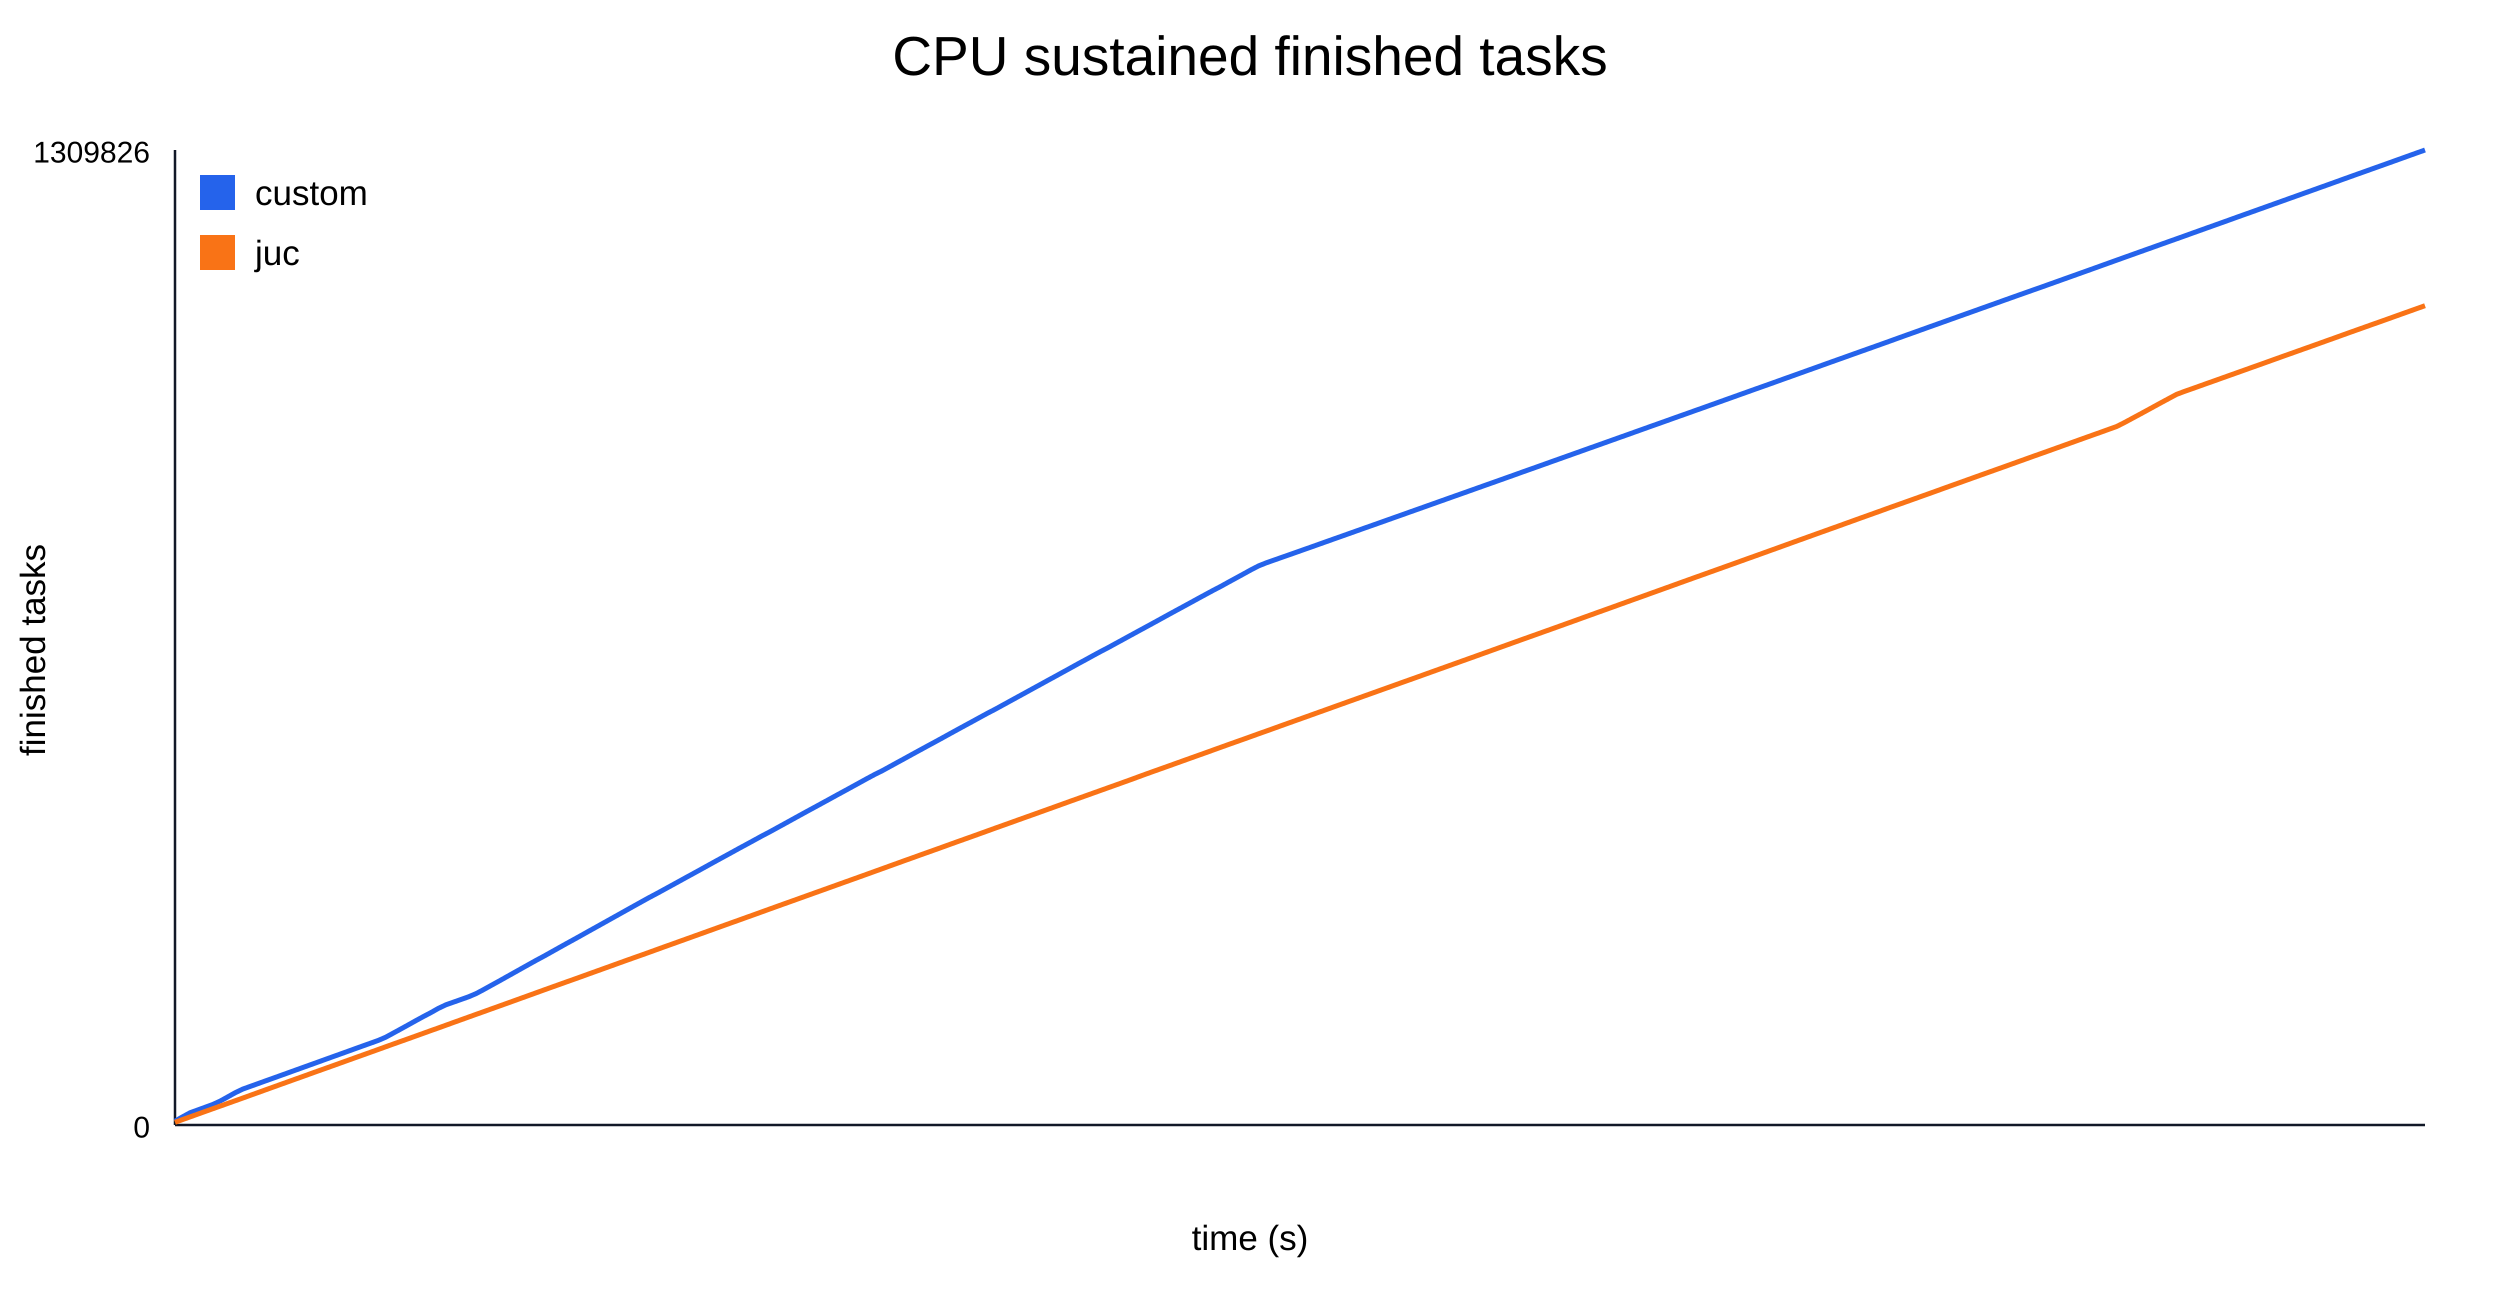
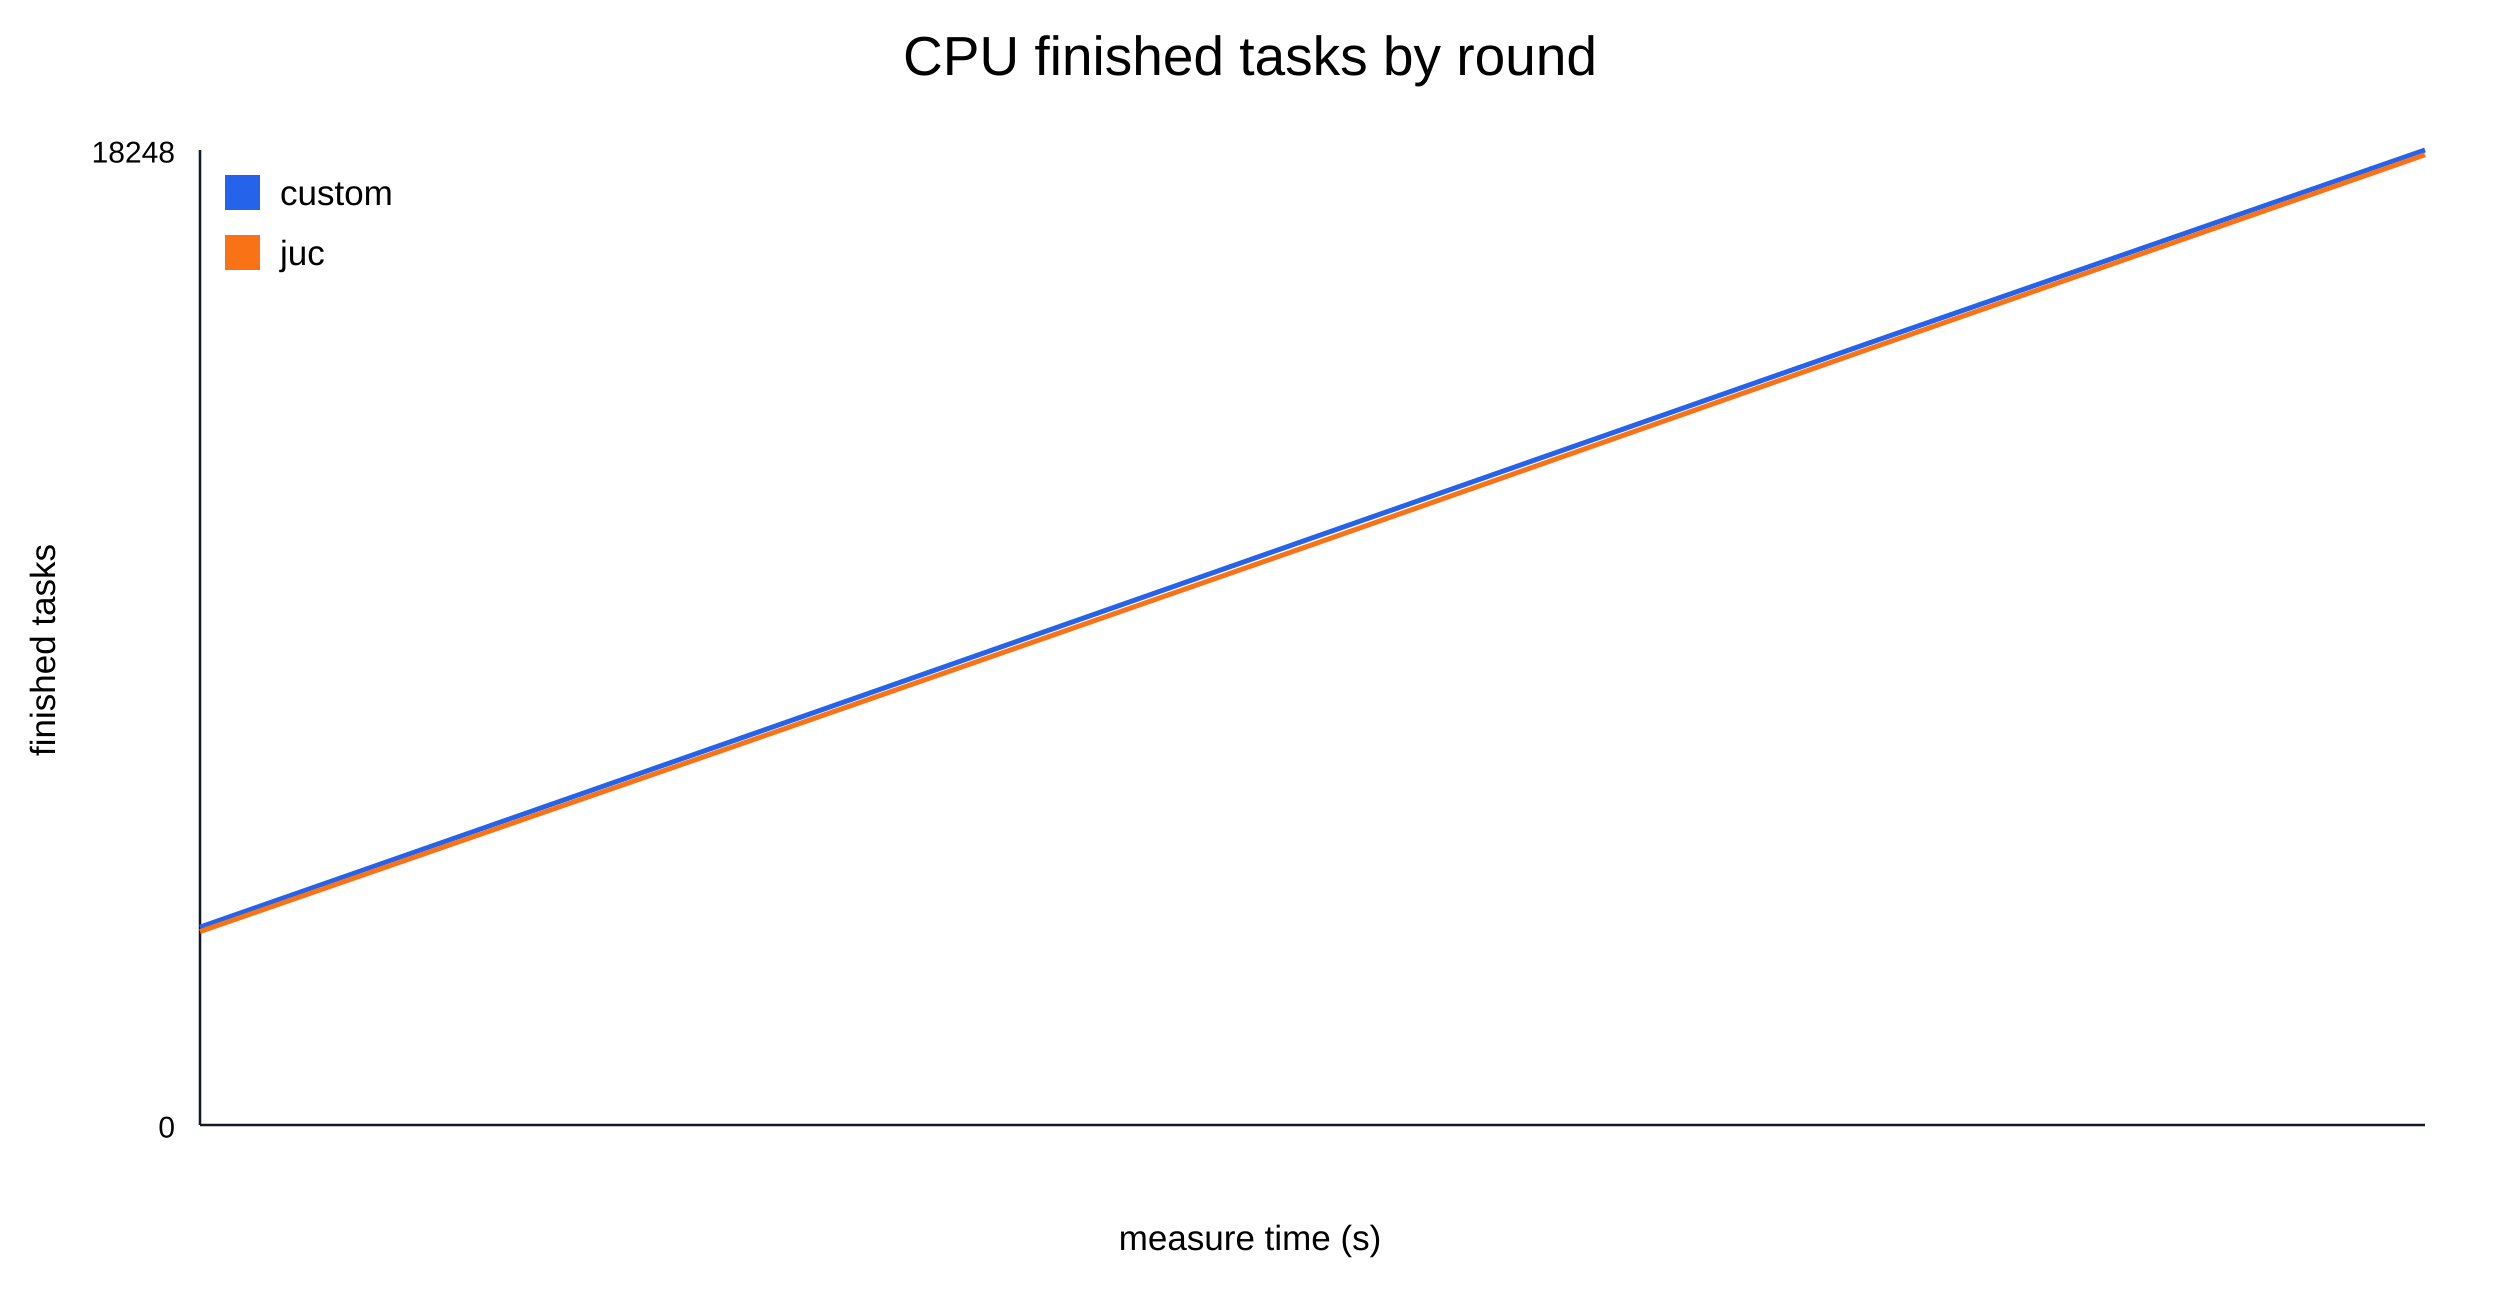
<svg xmlns="http://www.w3.org/2000/svg" width="1000" height="520" viewBox="0 0 1000 520">
  <rect width="100%" height="100%" fill="white" />
-   <text x="500.0" y="30" text-anchor="middle" font-size="22" font-family="Arial">CPU sustained finished tasks</text>
-   <line x1="70" y1="60" x2="70" y2="450" stroke="#111827" stroke-width="1" />
-   <line x1="70" y1="450" x2="970" y2="450" stroke="#111827" stroke-width="1" />
-   <text x="500.0" y="500" text-anchor="middle" font-size="14" font-family="Arial">time (s)</text>
-   <text x="18" y="260.0" text-anchor="middle" transform="rotate(-90 18 260.0)" font-size="14" font-family="Arial">finished tasks</text>
-   <text x="60" y="455" text-anchor="end" font-size="12" font-family="Arial">0</text>
-   <text x="60" y="65" text-anchor="end" font-size="12" font-family="Arial">1309826</text>
-   <polyline fill="none" stroke="#2563eb" stroke-width="2" points="70.00,448.44 73.01,446.75 76.02,445.10 79.03,444.01 82.04,442.91 85.05,441.82 88.06,440.44 91.07,438.77 94.08,437.09 97.09,435.64 100.10,434.56 103.11,433.48 106.12,432.39 109.13,431.32 112.14,430.24 115.15,429.16 118.16,428.07 121.17,426.99 124.18,425.91 127.19,424.83 130.20,423.74 133.21,422.66 136.22,421.58 139.23,420.50 142.24,419.41 145.25,418.33 148.26,417.26 151.27,416.18 154.28,414.89 157.29,413.25 160.30,411.61 163.31,409.95 166.32,408.27 169.33,406.63 172.34,405.05 175.35,403.35 178.36,401.92 181.37,400.86 184.38,399.80 187.39,398.73 190.40,397.46 193.41,395.86 196.42,394.19 199.43,392.54 202.44,390.85 205.45,389.17 208.46,387.48 211.47,385.80 214.48,384.12 217.49,382.51 220.50,380.83 223.51,379.14 226.52,377.46 229.53,375.81 232.54,374.14 235.55,372.45 238.56,370.78 241.57,369.10 244.58,367.42 247.59,365.74 250.60,364.06 253.61,362.38 256.62,360.71 259.63,359.04 262.64,357.45 265.65,355.81 268.66,354.16 271.67,352.51 274.68,350.85 277.69,349.21 280.70,347.55 283.71,345.89 286.72,344.23 289.73,342.59 292.74,340.94 295.75,339.28 298.76,337.66 301.77,336.02 304.78,334.37 307.79,332.80 310.80,331.15 313.81,329.50 316.82,327.84 319.83,326.18 322.84,324.53 325.85,322.90 328.86,321.26 331.87,319.62 334.88,317.96 337.89,316.33 340.90,314.68 343.91,313.03 346.92,311.37 349.93,309.76 352.94,308.27 355.95,306.62 358.96,304.97 361.97,303.33 364.98,301.67 367.99,300.03 371.00,298.39 374.01,296.77 377.02,295.12 380.03,293.46 383.04,291.81 386.05,290.17 389.06,288.54 392.07,286.89 395.08,285.25 398.09,283.69 401.10,282.04 404.11,280.39 407.12,278.74 410.13,277.10 413.14,275.44 416.15,273.80 419.16,272.14 422.17,270.51 425.18,268.85 428.19,267.20 431.20,265.53 434.21,263.91 437.22,262.25 440.23,260.62 443.24,259.06 446.25,257.41 449.26,255.77 452.27,254.12 455.28,252.48 458.29,250.85 461.30,249.21 464.31,247.56 467.32,245.90 470.33,244.26 473.34,242.63 476.35,240.99 479.36,239.34 482.37,237.71 485.38,236.08 488.39,234.52 491.40,232.85 494.41,231.22 497.42,229.57 500.43,227.91 503.44,226.36 506.45,225.15 509.46,224.09 512.47,223.03 515.48,221.98 518.49,220.92 521.51,219.85 524.52,218.79 527.53,217.72 530.54,216.65 533.55,215.58 536.56,214.52 539.57,213.45 542.58,212.38 545.59,211.31 548.60,210.25 551.61,209.19 554.62,208.12 557.63,207.05 560.64,205.99 563.65,204.91 566.66,203.85 569.67,202.78 572.68,201.71 575.69,200.64 578.70,199.57 581.71,198.50 584.72,197.44 587.73,196.37 590.74,195.30 593.75,194.23 596.76,193.17 599.77,192.10 602.78,191.03 605.79,189.96 608.80,188.87 611.81,187.81 614.82,186.74 617.83,185.67 620.84,184.59 623.85,183.52 626.86,182.45 629.87,181.38 632.88,180.31 635.89,179.23 638.90,178.17 641.91,177.10 644.92,176.03 647.93,174.95 650.94,173.89 653.95,172.81 656.96,171.74 659.97,170.66 662.98,169.60 665.99,168.53 669.00,167.45 672.01,166.38 675.02,165.32 678.03,164.24 681.04,163.18 684.05,162.10 687.06,161.03 690.07,159.95 693.08,158.88 696.09,157.80 699.10,156.73 702.11,155.65 705.12,154.59 708.13,153.52 711.14,152.44 714.15,151.36 717.16,150.29 720.17,149.21 723.18,148.13 726.19,147.06 729.20,145.98 732.21,144.90 735.22,143.83 738.23,142.76 741.24,141.68 744.25,140.61 747.26,139.54 750.27,138.47 753.28,137.40 756.29,136.32 759.30,135.23 762.31,134.15 765.32,133.08 768.33,132.00 771.34,130.92 774.35,129.85 777.36,128.78 780.37,127.70 783.38,126.63 786.39,125.56 789.40,124.49 792.41,123.41 795.42,122.34 798.43,121.27 801.44,120.19 804.45,119.12 807.46,118.05 810.47,116.99 813.48,115.92 816.49,114.87 819.50,113.79 822.51,112.72 825.52,111.64 828.53,110.57 831.54,109.49 834.55,108.42 837.56,107.34 840.57,106.26 843.58,105.18 846.59,104.10 849.60,103.02 852.61,101.95 855.62,100.87 858.63,99.80 861.64,98.73 864.65,97.65 867.66,96.58 870.67,95.51 873.68,94.44 876.69,93.35 879.70,92.28 882.71,91.20 885.72,90.13 888.73,89.06 891.74,87.98 894.75,86.89 897.76,85.82 900.77,84.75 903.78,83.67 906.79,82.60 909.80,81.52 912.81,80.45 915.82,79.37 918.83,78.30 921.84,77.22 924.85,76.15 927.86,75.07 930.87,74.00 933.88,72.92 936.89,71.83 939.90,70.75 942.91,69.67 945.92,68.61 948.93,67.53 951.94,66.46 954.95,65.39 957.96,64.31 960.97,63.23 963.98,62.15 966.99,61.07 970.00,60.00" />
-   <rect x="80" y="70" width="14" height="14" fill="#2563eb" />
-   <text x="102" y="82" font-size="14" font-family="Arial">custom</text>
-   <polyline fill="none" stroke="#f97316" stroke-width="2" points="70.00,448.92 73.01,447.83 76.02,446.76 79.03,445.68 82.04,444.60 85.05,443.52 88.06,442.45 91.07,441.38 94.08,440.30 97.09,439.23 100.10,438.14 103.11,437.06 106.12,435.97 109.13,434.89 112.14,433.81 115.15,432.73 118.16,431.65 121.17,430.58 124.18,429.49 127.19,428.41 130.20,427.34 133.21,426.27 136.22,425.19 139.23,424.11 142.24,423.03 145.25,421.96 148.26,420.88 151.27,419.80 154.28,418.71 157.29,417.63 160.30,416.56 163.31,415.49 166.32,414.41 169.33,413.33 172.34,412.24 175.35,411.18 178.36,410.09 181.37,409.00 184.38,407.92 187.39,406.84 190.40,405.76 193.41,404.69 196.42,403.60 199.43,402.53 202.44,401.45 205.45,400.37 208.46,399.28 211.47,398.20 214.48,397.11 217.49,396.02 220.50,394.94 223.51,393.87 226.52,392.79 229.53,391.73 232.54,390.65 235.55,389.56 238.56,388.48 241.57,387.40 244.58,386.32 247.59,385.23 250.60,384.15 253.61,383.08 256.62,382.02 259.63,380.94 262.64,379.85 265.65,378.76 268.66,377.69 271.67,376.61 274.68,375.53 277.69,374.45 280.70,373.37 283.71,372.29 286.72,371.21 289.73,370.13 292.74,369.05 295.75,367.98 298.76,366.89 301.77,365.82 304.78,364.73 307.79,363.64 310.80,362.56 313.81,361.48 316.82,360.41 319.83,359.33 322.84,358.25 325.85,357.17 328.86,356.10 331.87,355.02 334.88,353.94 337.89,352.86 340.90,351.79 343.91,350.71 346.92,349.63 349.93,348.54 352.94,347.46 355.95,346.37 358.96,345.29 361.97,344.20 364.98,343.13 367.99,342.04 371.00,340.97 374.01,339.90 377.02,338.82 380.03,337.73 383.04,336.65 386.05,335.58 389.06,334.51 392.07,333.43 395.08,332.34 398.09,331.25 401.10,330.18 404.11,329.11 407.12,328.02 410.13,326.95 413.14,325.88 416.15,324.80 419.16,323.72 422.17,322.64 425.18,321.56 428.19,320.47 431.20,319.40 434.21,318.33 437.22,317.25 440.23,316.18 443.24,315.10 446.25,314.03 449.26,312.95 452.27,311.87 455.28,310.76 458.29,309.66 461.30,308.58 464.31,307.51 467.32,306.44 470.33,305.36 473.34,304.28 476.35,303.20 479.36,302.13 482.37,301.06 485.38,299.97 488.39,298.89 491.40,297.81 494.41,296.74 497.42,295.68 500.43,294.60 503.44,293.51 506.45,292.45 509.46,291.37 512.47,290.28 515.48,289.21 518.49,288.13 521.51,287.06 524.52,285.98 527.53,284.90 530.54,283.83 533.55,282.74 536.56,281.67 539.57,280.59 542.58,279.52 545.59,278.44 548.60,277.37 551.61,276.29 554.62,275.22 557.63,274.14 560.64,273.06 563.65,271.99 566.66,270.92 569.67,269.84 572.68,268.76 575.69,267.68 578.70,266.61 581.71,265.53 584.72,264.45 587.73,263.38 590.74,262.30 593.75,261.22 596.76,260.14 599.77,259.06 602.78,257.98 605.79,256.90 608.80,255.82 611.81,254.75 614.82,253.68 617.83,252.60 620.84,251.53 623.85,250.45 626.86,249.37 629.87,248.29 632.88,247.20 635.89,246.12 638.90,245.03 641.91,243.96 644.92,242.88 647.93,241.79 650.94,240.71 653.95,239.63 656.96,238.56 659.97,237.47 662.98,236.39 665.99,235.31 669.00,234.23 672.01,233.14 675.02,232.06 678.03,230.98 681.04,229.91 684.05,228.83 687.06,227.76 690.07,226.68 693.08,225.61 696.09,224.52 699.10,223.44 702.11,222.37 705.12,221.29 708.13,220.21 711.14,219.13 714.15,218.04 717.16,216.95 720.17,215.87 723.18,214.79 726.19,213.71 729.20,212.63 732.21,211.55 735.22,210.48 738.23,209.39 741.24,208.31 744.25,207.22 747.26,206.15 750.27,205.07 753.28,203.99 756.29,202.90 759.30,201.84 762.31,200.77 765.32,199.70 768.33,198.62 771.34,197.55 774.35,196.47 777.36,195.38 780.37,194.30 783.38,193.23 786.39,192.15 789.40,191.07 792.41,189.99 795.42,188.92 798.43,187.85 801.44,186.78 804.45,185.70 807.46,184.62 810.47,183.54 813.48,182.46 816.49,181.40 819.50,180.33 822.51,179.25 825.52,178.17 828.53,177.09 831.54,176.01 834.55,174.93 837.56,173.86 840.57,172.79 843.58,171.70 846.59,170.63 849.60,169.12 852.61,167.50 855.62,165.88 858.63,164.25 861.64,162.60 864.65,160.96 867.66,159.34 870.67,157.73 873.68,156.60 876.69,155.54 879.70,154.47 882.71,153.39 885.72,152.33 888.73,151.25 891.74,150.18 894.75,149.11 897.76,148.04 900.77,146.96 903.78,145.90 906.79,144.82 909.80,143.74 912.81,142.66 915.82,141.59 918.83,140.52 921.84,139.45 924.85,138.38 927.86,137.31 930.87,136.23 933.88,135.16 936.89,134.07 939.90,132.99 942.91,131.92 945.92,130.85 948.93,129.78 951.94,128.72 954.95,127.65 957.96,126.57 960.97,125.49 963.98,124.42 966.99,123.34 970.00,122.28" />
-   <rect x="80" y="94" width="14" height="14" fill="#f97316" />
-   <text x="102" y="106" font-size="14" font-family="Arial">juc</text>
+   <text x="500.0" y="30" text-anchor="middle" font-size="22" font-family="Arial">CPU finished tasks by round</text>
+   <line x1="80" y1="60" x2="80" y2="450" stroke="#111827" stroke-width="1" />
+   <line x1="80" y1="450" x2="970" y2="450" stroke="#111827" stroke-width="1" />
+   <text x="500.0" y="500" text-anchor="middle" font-size="14" font-family="Arial">measure time (s)</text>
+   <text x="22" y="260.0" text-anchor="middle" transform="rotate(-90 22 260.0)" font-size="14" font-family="Arial">finished tasks</text>
+   <text x="70" y="455" text-anchor="end" font-size="12" font-family="Arial">0</text>
+   <text x="70" y="65" text-anchor="end" font-size="12" font-family="Arial">18248</text>
+   <polyline fill="none" stroke="#2563eb" stroke-width="2" points="80.00,370.84 302.50,293.09 525.00,215.12 747.50,137.24 970.00,60.00" />
+   <rect x="90" y="70" width="14" height="14" fill="#2563eb" />
+   <text x="112" y="82" font-size="14" font-family="Arial">custom</text>
+   <polyline fill="none" stroke="#f97316" stroke-width="2" points="80.00,372.61 302.50,295.44 525.00,217.83 747.50,139.61 970.00,61.90" />
+   <rect x="90" y="94" width="14" height="14" fill="#f97316" />
+   <text x="112" y="106" font-size="14" font-family="Arial">juc</text>
</svg>
